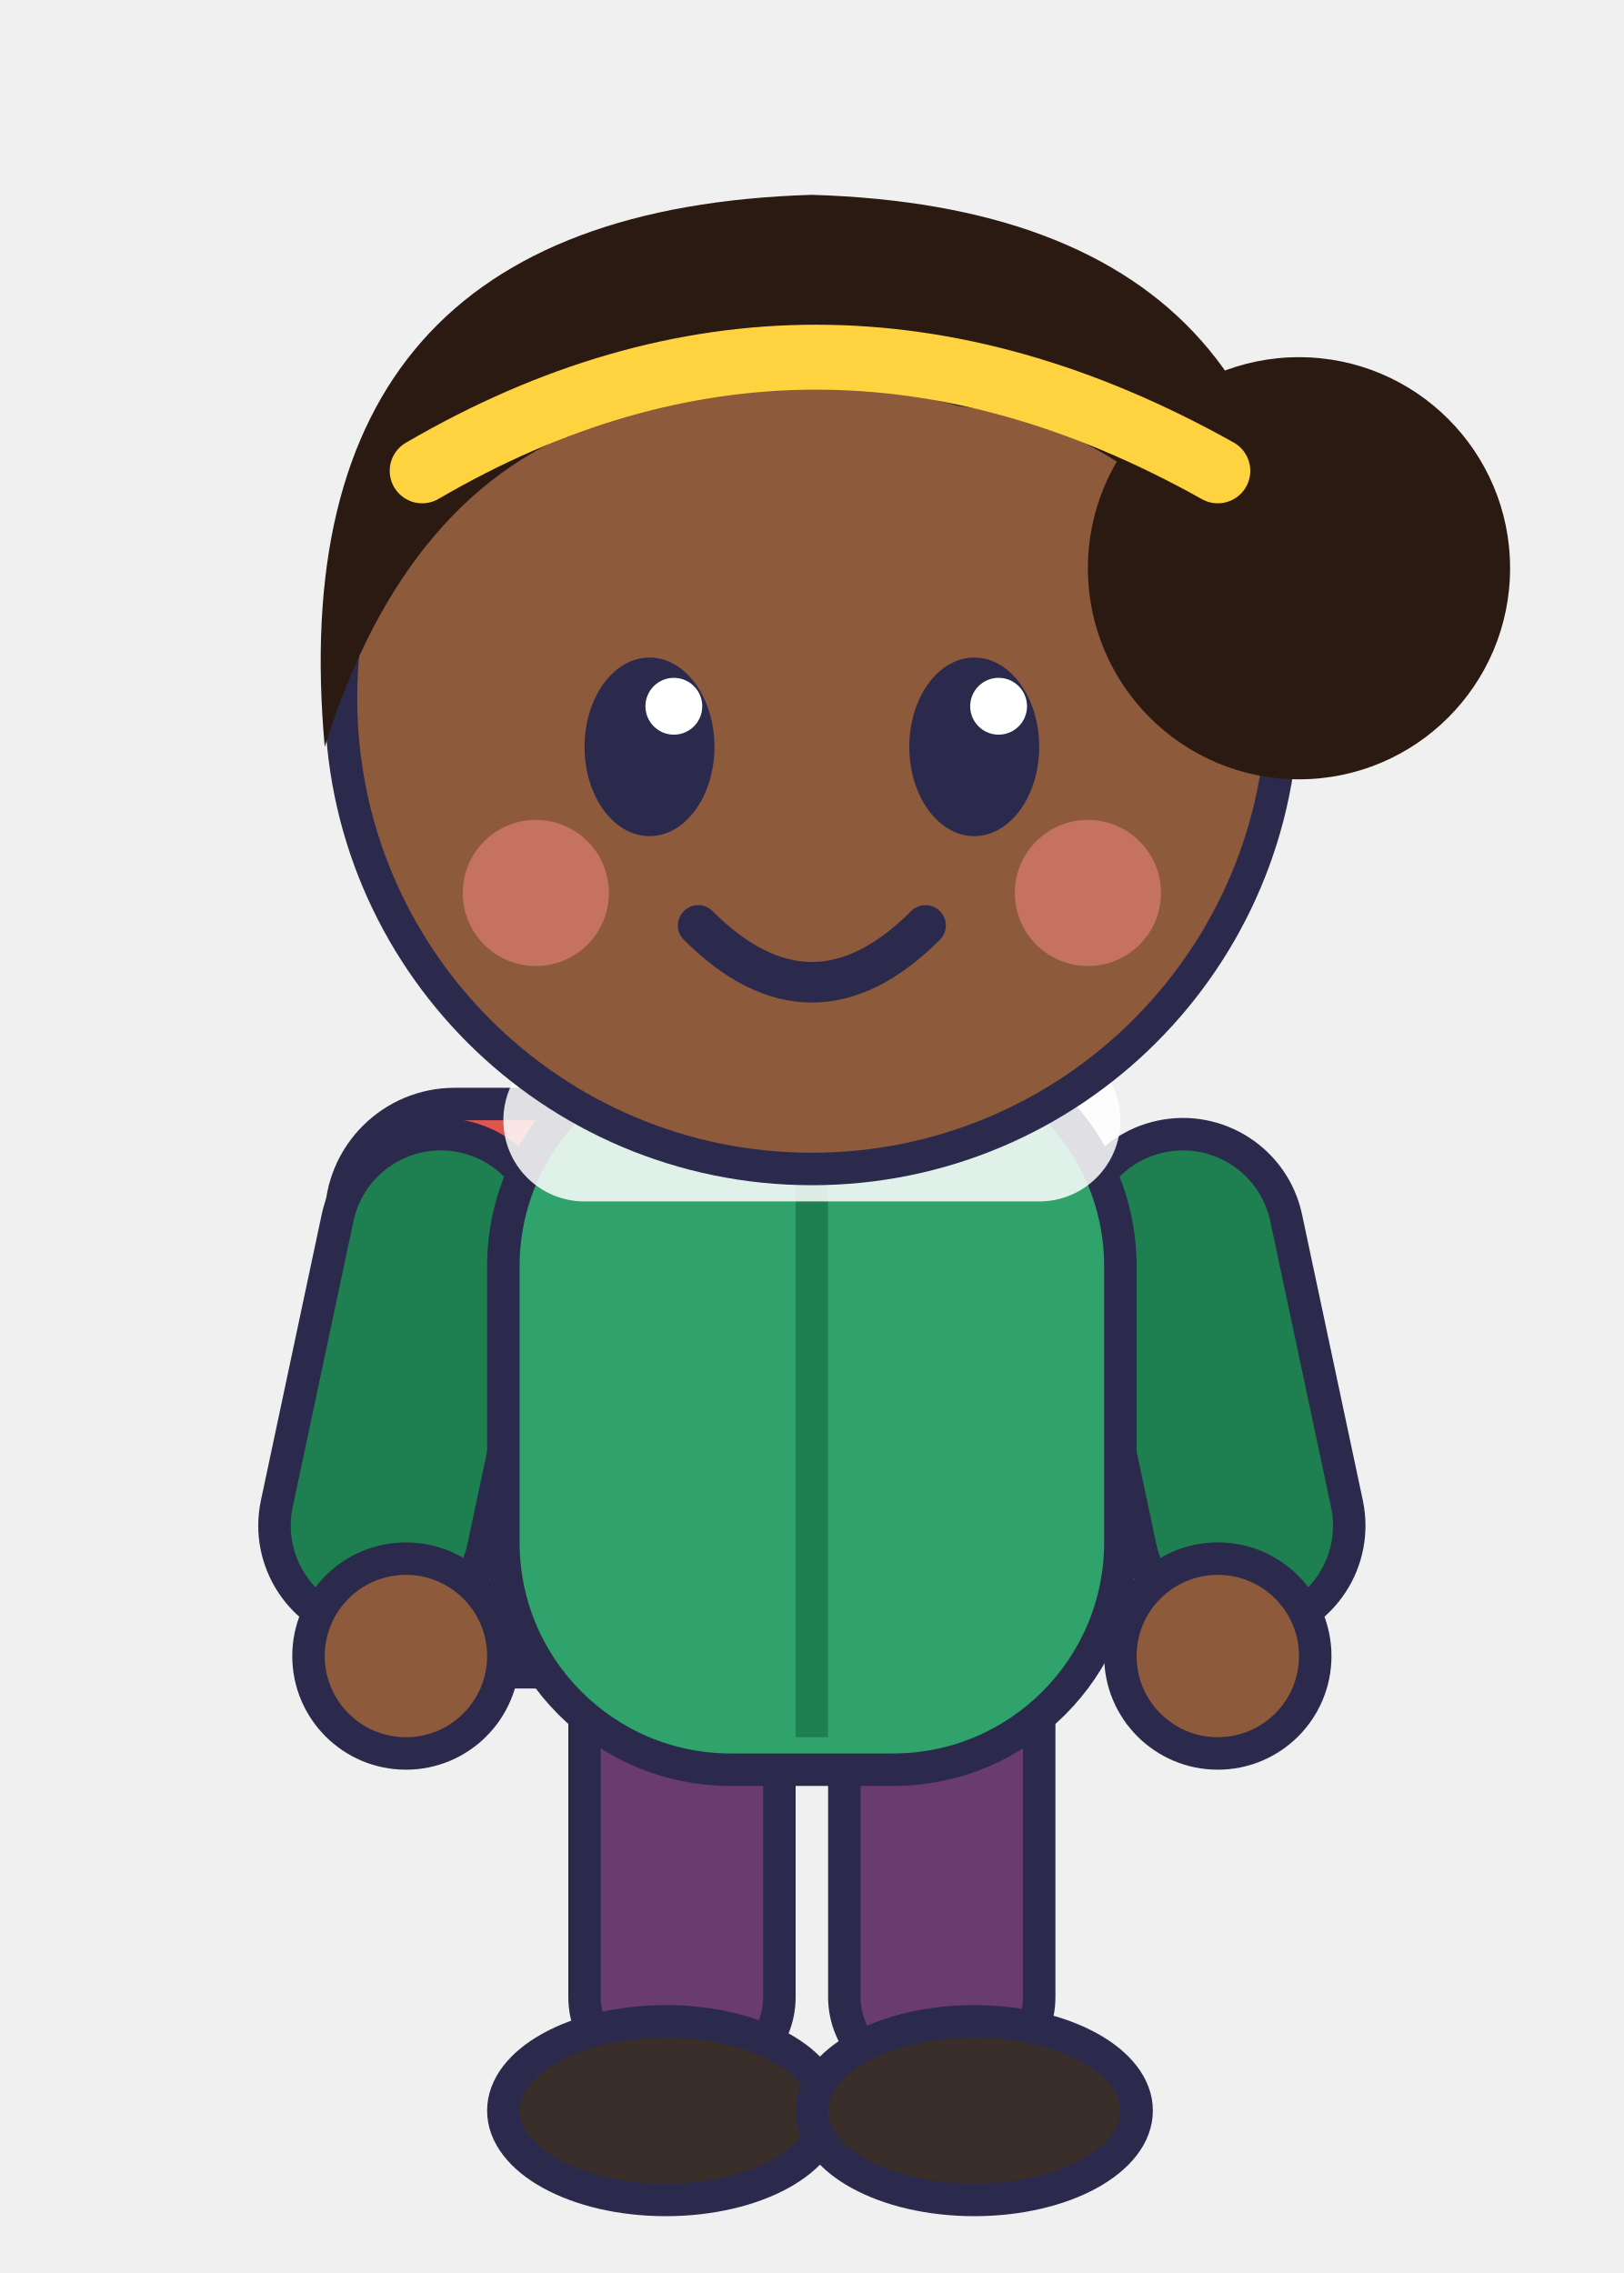
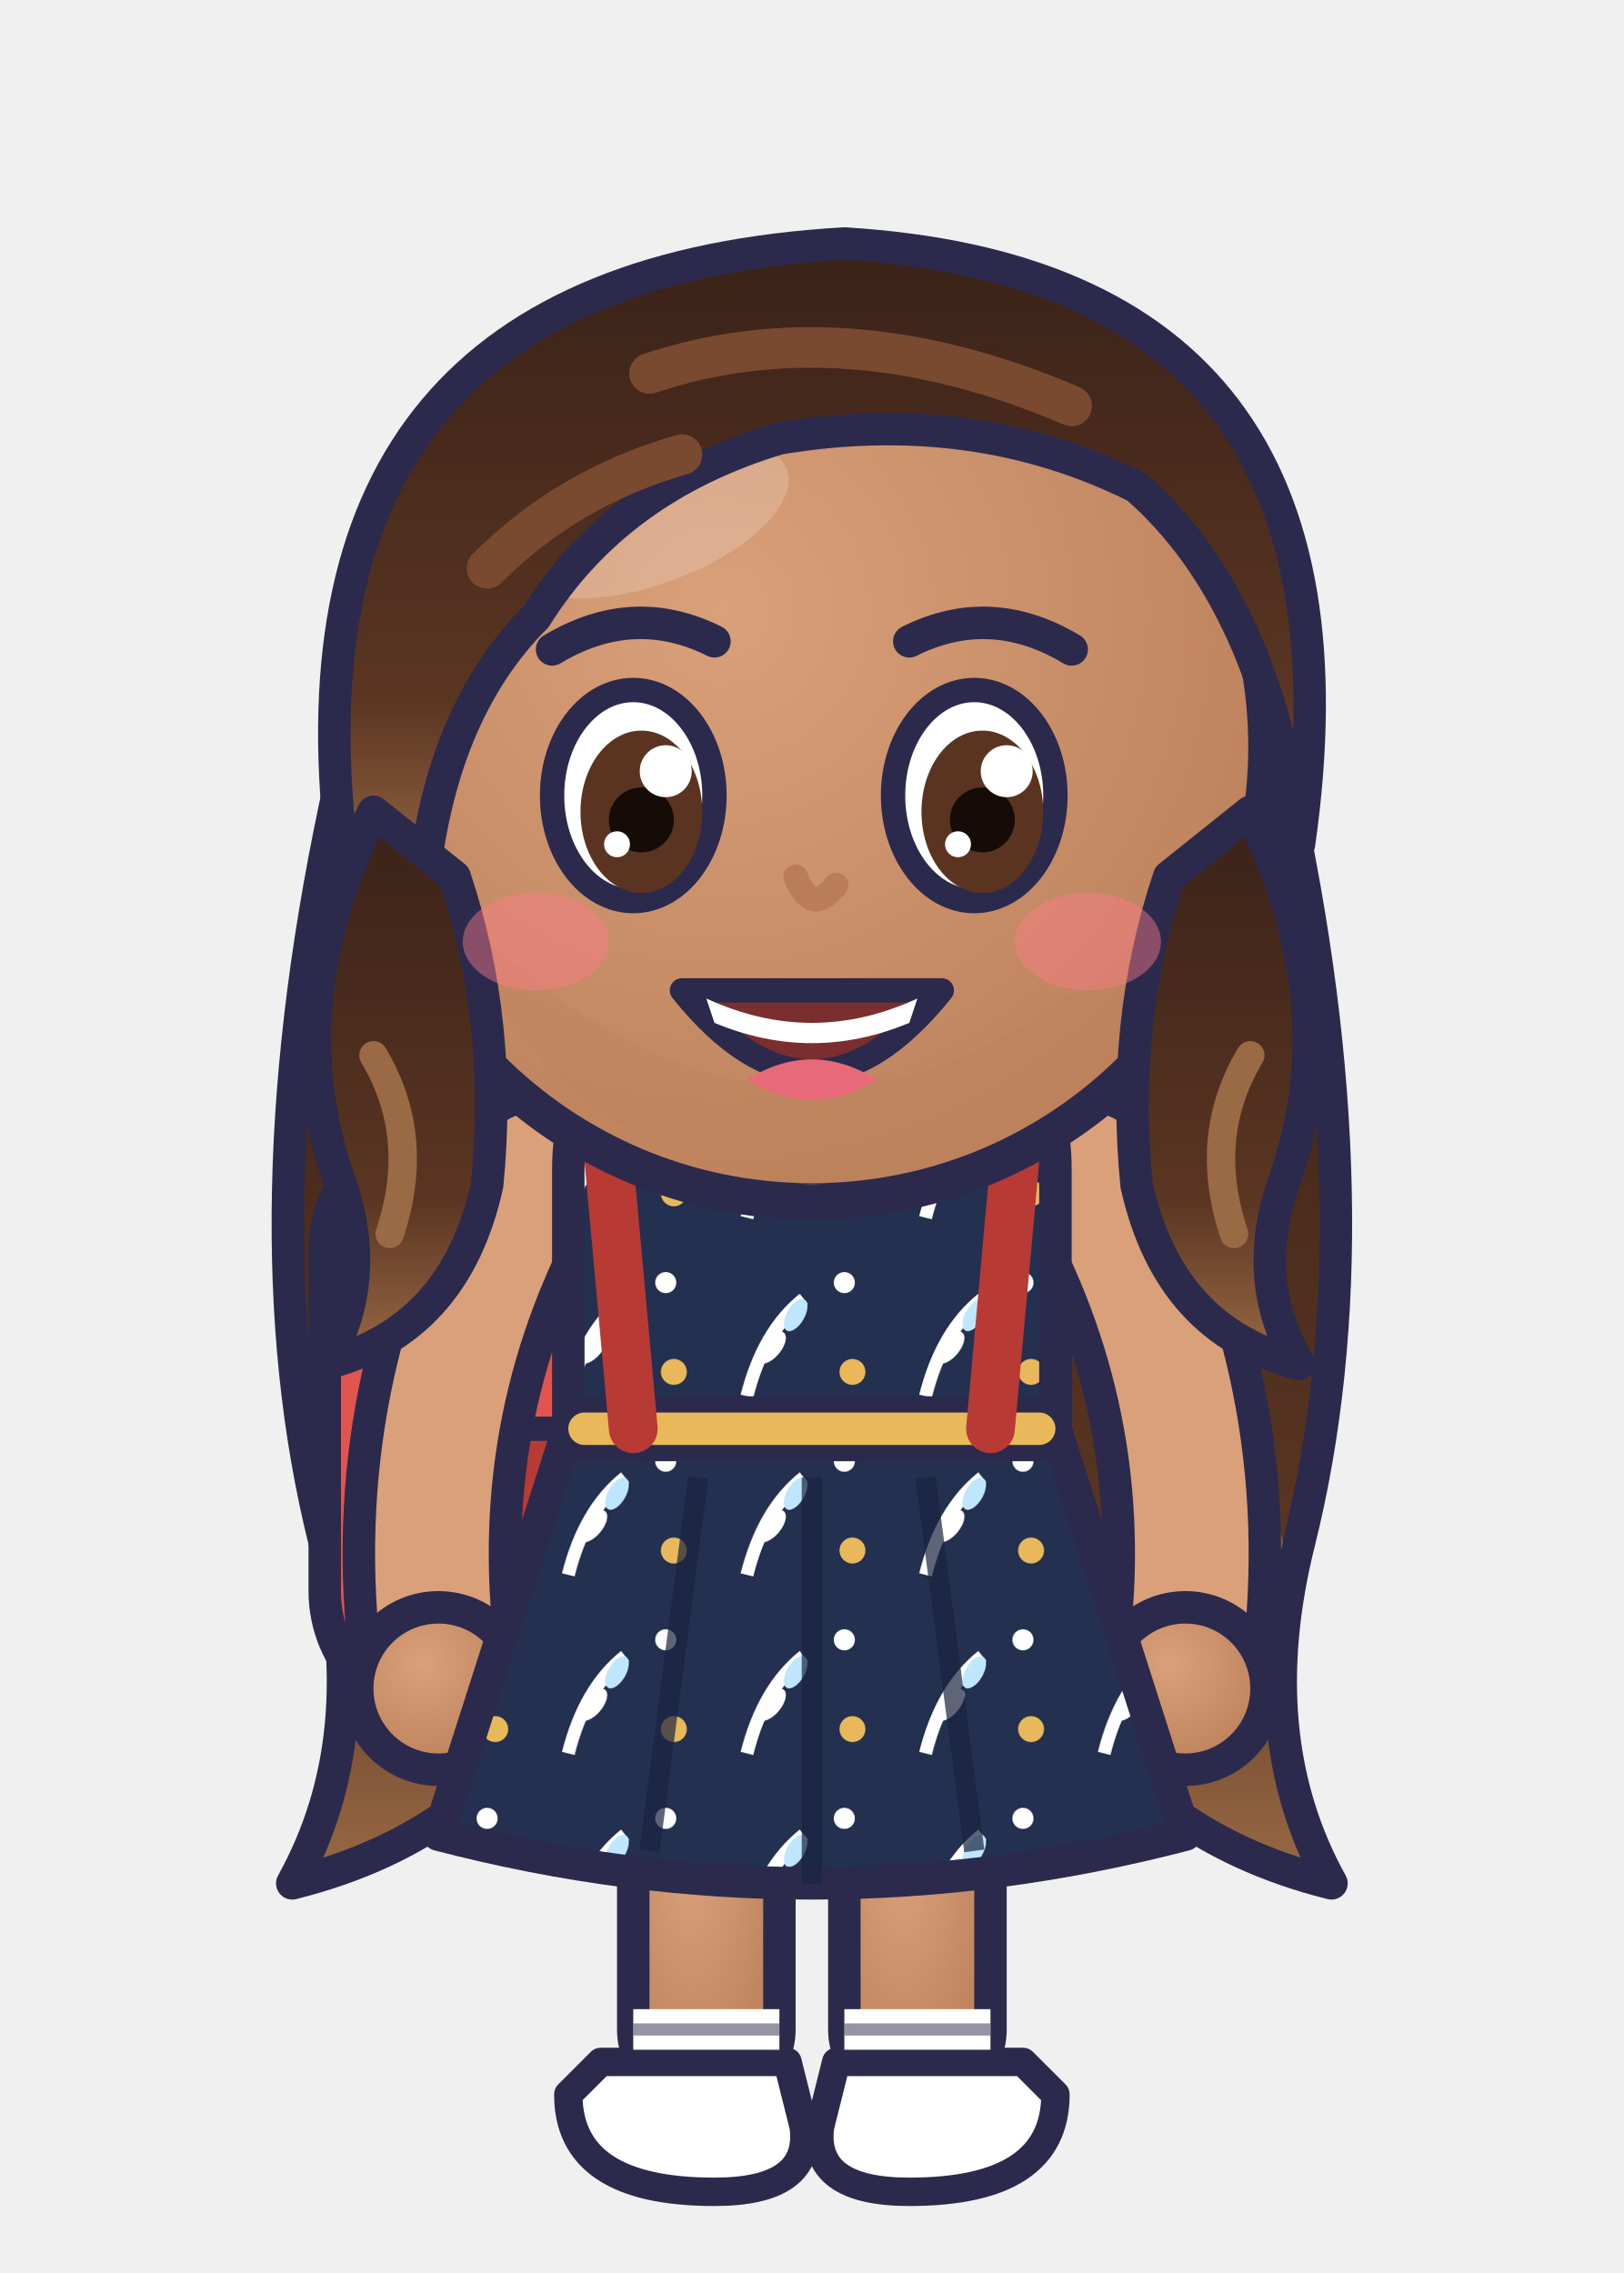
<svg xmlns="http://www.w3.org/2000/svg" width="200" height="280" viewBox="0 0 200 280">
-   <rect x="42" y="136" width="40" height="70" rx="14" fill="#E0564F" stroke="#2B2A4C" stroke-width="4" />
-   <rect x="72" y="200" width="24" height="56" rx="10" fill="#6A3B6E" stroke="#2B2A4C" stroke-width="4" />
-   <rect x="104" y="200" width="24" height="56" rx="10" fill="#6A3B6E" stroke="#2B2A4C" stroke-width="4" />
-   <ellipse cx="82" cy="260" rx="20" ry="11" fill="#3A2E2A" stroke="#2B2A4C" stroke-width="4" />
-   <ellipse cx="120" cy="260" rx="20" ry="11" fill="#3A2E2A" stroke="#2B2A4C" stroke-width="4" />
-   <rect x="44" y="140" width="26" height="62" rx="13" fill="#1E7F51" stroke="#2B2A4C" stroke-width="4" transform="rotate(12 57 140)" />
-   <rect x="130" y="140" width="26" height="62" rx="13" fill="#1E7F51" stroke="#2B2A4C" stroke-width="4" transform="rotate(-12 143 140)" />
-   <circle cx="50" cy="204" r="12" fill="#8D5A3B" stroke="#2B2A4C" stroke-width="4" />
-   <circle cx="150" cy="204" r="12" fill="#8D5A3B" stroke="#2B2A4C" stroke-width="4" />
-   <rect x="62" y="128" width="76" height="90" rx="28" fill="#2FA36B" stroke="#2B2A4C" stroke-width="4" />
-   <line x1="100" y1="136" x2="100" y2="214" stroke="#1E7F51" stroke-width="4" />
-   <rect x="62" y="128" width="76" height="20" rx="10" fill="#FFFFFF" opacity="0.85" />
-   <circle cx="100" cy="86" r="58" fill="#8D5A3B" stroke="#2B2A4C" stroke-width="4" />
-   <circle cx="160" cy="70" r="26" fill="#2B1A12" />
-   <path d="M40 92 Q34 26 100 24 Q166 26 160 92 Q150 54 118 50 Q96 44 74 52 Q50 60 40 92Z" fill="#2B1A12" />
-   <path d="M52 58 Q100 30 150 58" stroke="#FFD23F" stroke-width="8" fill="none" stroke-linecap="round" />
-   <ellipse cx="80" cy="92" rx="8" ry="11" fill="#2B2A4C" />
-   <ellipse cx="120" cy="92" rx="8" ry="11" fill="#2B2A4C" />
-   <circle cx="83" cy="87" r="3.5" fill="#fff" />
-   <circle cx="123" cy="87" r="3.5" fill="#fff" />
-   <circle cx="66" cy="110" r="9" fill="#FF8A8A" opacity="0.5" />
-   <circle cx="134" cy="110" r="9" fill="#FF8A8A" opacity="0.5" />
-   <path d="M86 114 Q100 128 114 114" stroke="#2B2A4C" stroke-width="5" fill="none" stroke-linecap="round" />
+   <defs>
+     <radialGradient id="larissa-skin" cx="0.4" cy="0.35" r="0.75">
+       <stop offset="0" stop-color="#D9A07A" />
+       <stop offset="1" stop-color="#B97E58" />
+     </radialGradient>
+     <linearGradient id="larissa-hair" x1="0" y1="0" x2="0" y2="1">
+       <stop offset="0" stop-color="#3A2218" />
+       <stop offset="0.7" stop-color="#5A3522" />
+       <stop offset="1" stop-color="#9A6A45" />
+     </linearGradient>
+     <pattern id="larissa-print" width="22" height="22" patternUnits="userSpaceOnUse">
+       <rect width="22" height="22" fill="#23304F" />
+       <path d="M4 18 Q6 10 11 6" stroke="#FFFFFF" stroke-width="1.6" fill="none" />
+       <ellipse cx="7" cy="12" rx="2.4" ry="1.2" fill="#FFFFFF" transform="rotate(-50 7 12)" />
+       <ellipse cx="10" cy="8" rx="2.2" ry="1.1" fill="#BFE6FF" transform="rotate(-60 10 8)" />
+       <circle cx="17" cy="15" r="1.6" fill="#E9B85A" />
+       <circle cx="16" cy="4" r="1.3" fill="#FFFFFF" />
+     </pattern>
+   </defs>
+   <path d="M42 96 Q30 150 40 190 Q46 214 36 232 Q60 226 70 206 L70 140 Z" fill="url(#larissa-hair)" stroke="#2B2A4C" stroke-width="4" stroke-linejoin="round" />
+   <path d="M158 96 Q170 150 160 190 Q154 214 164 232 Q140 226 130 206 L130 140 Z" fill="url(#larissa-hair)" stroke="#2B2A4C" stroke-width="4" stroke-linejoin="round" />
+   <path d="M44 150 Q52 170 44 190 M156 150 Q148 170 156 190" stroke="#9A6A45" stroke-width="4" fill="none" stroke-linecap="round" opacity="0.8" />
+   <rect x="40" y="138" width="44" height="74" rx="16" fill="#E0564F" stroke="#2B2A4C" stroke-width="4" />
+   <rect x="44" y="176" width="36" height="24" rx="8" fill="#B83A34" stroke="#2B2A4C" stroke-width="3" />
+   <rect x="48" y="146" width="10" height="26" rx="5" fill="#FFFFFF" opacity="0.25" />
+   <rect x="78" y="214" width="18" height="44" rx="8" fill="url(#larissa-skin)" stroke="#2B2A4C" stroke-width="4" />
+   <rect x="104" y="214" width="18" height="44" rx="8" fill="url(#larissa-skin)" stroke="#2B2A4C" stroke-width="4" />
+   <path d="M70 258 Q70 270 88 270 Q100 270 99 262 L97 254 L74 254Z" fill="#FFFFFF" stroke="#2B2A4C" stroke-width="3.5" stroke-linejoin="round" />
+   <path d="M103 254 L101 262 Q100 270 112 270 Q130 270 130 258 L126 254Z" fill="#FFFFFF" stroke="#2B2A4C" stroke-width="3.5" stroke-linejoin="round" />
+   <path d="M78 250 H96 M104 250 H122" stroke="#FFFFFF" stroke-width="5" />
+   <path d="M78 250 H96 M104 250 H122" stroke="#2B2A4C" stroke-width="1.5" opacity="0.5" />
+   <path d="M66 144 Q50 172 54 204" stroke="#2B2A4C" stroke-width="22" fill="none" stroke-linecap="round" />
+   <path d="M66 144 Q50 172 54 204" stroke="#D9A07A" stroke-width="14" fill="none" stroke-linecap="round" />
+   <path d="M134 144 Q150 172 146 204" stroke="#2B2A4C" stroke-width="22" fill="none" stroke-linecap="round" />
+   <path d="M134 144 Q150 172 146 204" stroke="#D9A07A" stroke-width="14" fill="none" stroke-linecap="round" />
+   <circle cx="54" cy="208" r="10" fill="url(#larissa-skin)" stroke="#2B2A4C" stroke-width="4" />
+   <circle cx="146" cy="208" r="10" fill="url(#larissa-skin)" stroke="#2B2A4C" stroke-width="4" />
+   <path d="M70 144 Q70 128 86 126 L114 126 Q130 128 130 144 L130 178 L70 178Z" fill="url(#larissa-print)" stroke="#2B2A4C" stroke-width="4" stroke-linejoin="round" />
+   <path d="M70 176 L130 176 L146 226 Q100 238 54 226Z" fill="url(#larissa-print)" stroke="#2B2A4C" stroke-width="4" stroke-linejoin="round" />
+   <path d="M86 182 L80 228 M100 182 L100 232 M114 182 L120 228" stroke="#1A2440" stroke-width="2.5" opacity="0.7" />
+   <rect x="69" y="173" width="62" height="6" rx="3" fill="#E9B85A" stroke="#2B2A4C" stroke-width="2" />
+   <path d="M88 128 Q100 138 112 128" stroke="#2B2A4C" stroke-width="3" fill="none" />
+   <path d="M74 132 L78 176 M126 132 L122 176" stroke="#B83A34" stroke-width="6" stroke-linecap="round" />
+   <circle cx="100" cy="92" r="56" fill="url(#larissa-skin)" stroke="#2B2A4C" stroke-width="4.5" />
+   <path d="M56 112 Q100 156 144 112 Q134 142 100 146 Q66 142 56 112Z" fill="#B97E58" opacity="0.25" />
+   <ellipse cx="80" cy="64" rx="18" ry="8" fill="#FFFFFF" opacity="0.18" transform="rotate(-20 80 64)" />
+   <path d="M42 104 Q34 34 104 30 Q170 34 160 104 Q156 74 140 60 Q120 50 96 54 Q76 60 66 76 Q54 88 52 110 Z" fill="url(#larissa-hair)" stroke="#2B2A4C" stroke-width="4" stroke-linejoin="round" />
+   <path d="M46 100 Q34 124 42 146 Q46 158 40 168 Q56 164 60 146 Q62 126 56 108Z" fill="url(#larissa-hair)" stroke="#2B2A4C" stroke-width="4" stroke-linejoin="round" />
+   <path d="M154 100 Q166 124 158 146 Q154 158 160 168 Q144 164 140 146 Q138 126 144 108Z" fill="url(#larissa-hair)" stroke="#2B2A4C" stroke-width="4" stroke-linejoin="round" />
+   <path d="M80 46 Q104 38 132 50 M60 70 Q70 60 84 56" stroke="#7A4A30" stroke-width="5" fill="none" stroke-linecap="round" />
+   <path d="M46 130 Q52 140 48 152 M154 130 Q148 140 152 152" stroke="#9A6A45" stroke-width="3.5" fill="none" stroke-linecap="round" />
+   <ellipse cx="78" cy="98" rx="10" ry="13" fill="#FFFFFF" stroke="#2B2A4C" stroke-width="3" />
+   <ellipse cx="79" cy="100" rx="7.5" ry="10" fill="#5A3420" />
+   <circle cx="79" cy="101" r="4" fill="#150C08" />
+   <circle cx="82" cy="95" r="3.2" fill="#FFFFFF" />
+   <circle cx="76" cy="104" r="1.6" fill="#FFFFFF" />
+   <ellipse cx="120" cy="98" rx="10" ry="13" fill="#FFFFFF" stroke="#2B2A4C" stroke-width="3" />
+   <ellipse cx="121" cy="100" rx="7.5" ry="10" fill="#5A3420" />
+   <circle cx="121" cy="101" r="4" fill="#150C08" />
+   <circle cx="124" cy="95" r="3.2" fill="#FFFFFF" />
+   <circle cx="118" cy="104" r="1.6" fill="#FFFFFF" />
+   <path d="M68 80 Q78 74 88 79 M112 79 Q122 74 132 80" stroke="#2B2A4C" stroke-width="4" fill="none" stroke-linecap="round" />
+   <path d="M98 108 Q100 113 103 109" stroke="#B97E58" stroke-width="3" fill="none" stroke-linecap="round" />
+   <ellipse cx="66" cy="116" rx="9" ry="6" fill="#FF7A8A" opacity="0.45" />
+   <ellipse cx="134" cy="116" rx="9" ry="6" fill="#FF7A8A" opacity="0.45" />
+   <path d="M84 122 Q100 142 116 122 Z" fill="#7A2E2E" stroke="#2B2A4C" stroke-width="3" stroke-linejoin="round" />
+   <path d="M87 123 Q100 129 113 123 L112 126 Q100 131 88 126Z" fill="#FFFFFF" />
+   <path d="M92 133 Q100 128 108 133 Q100 138 92 133Z" fill="#E86A7A" />
</svg>
